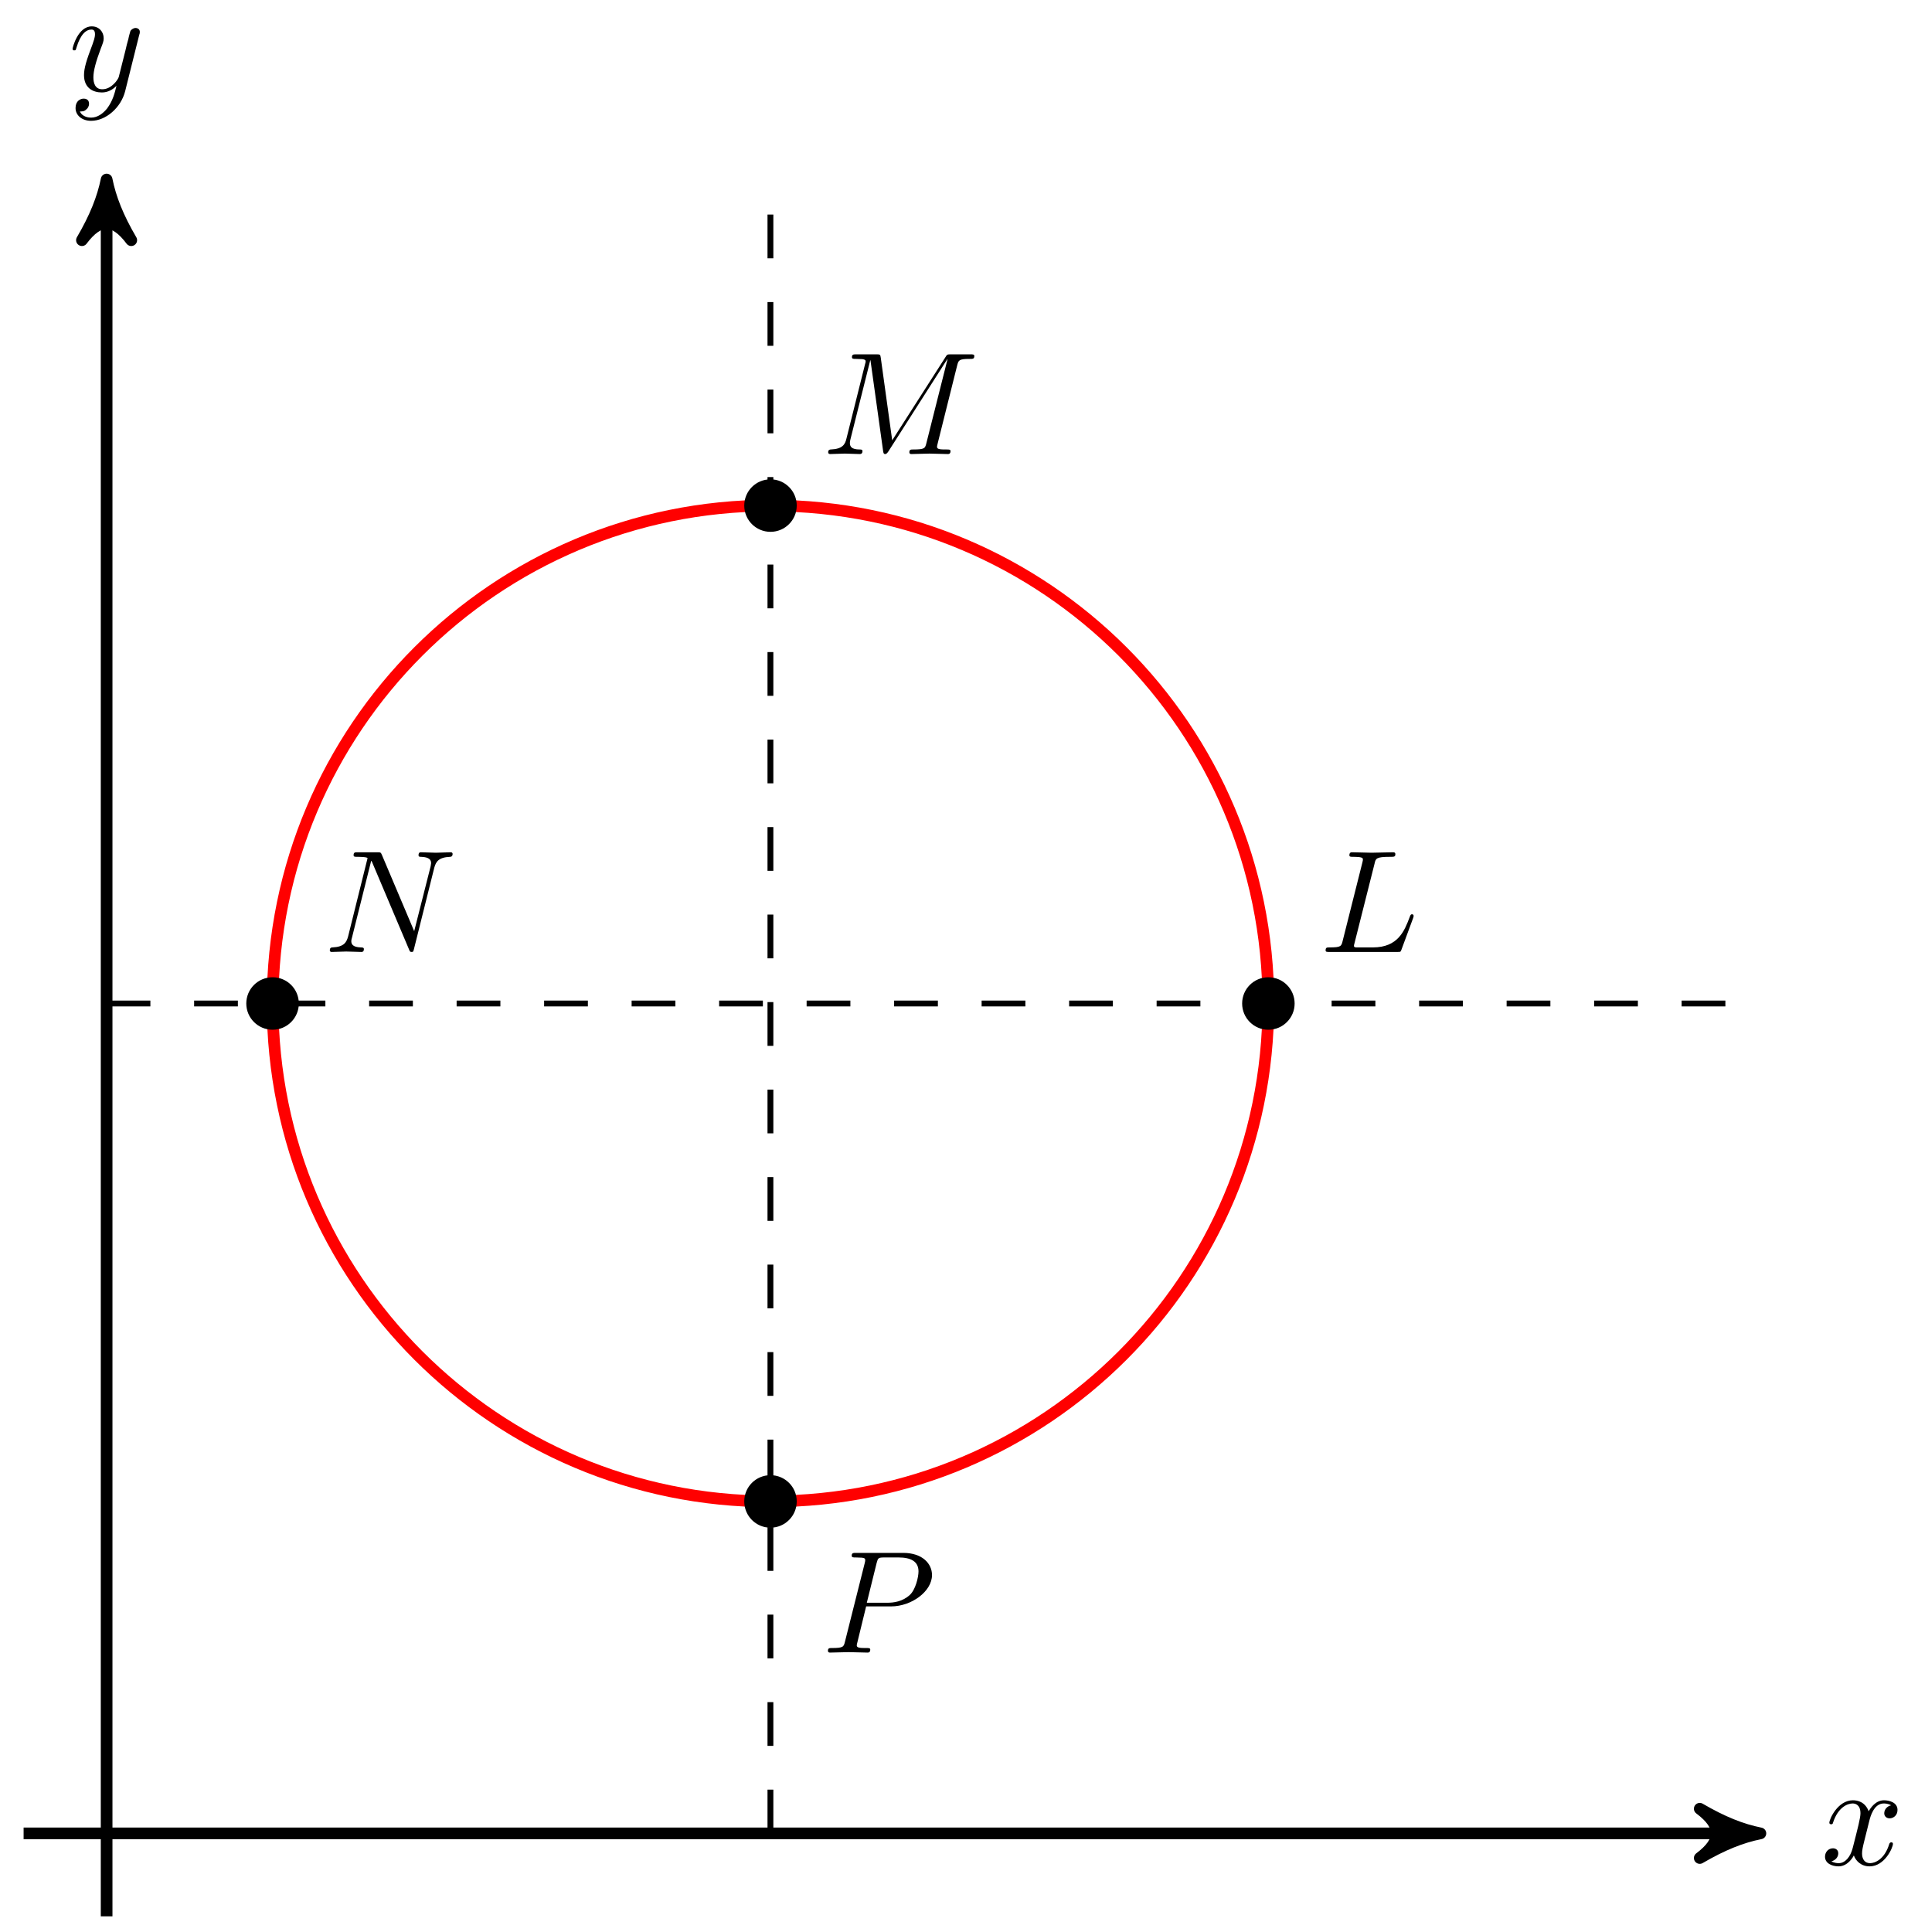
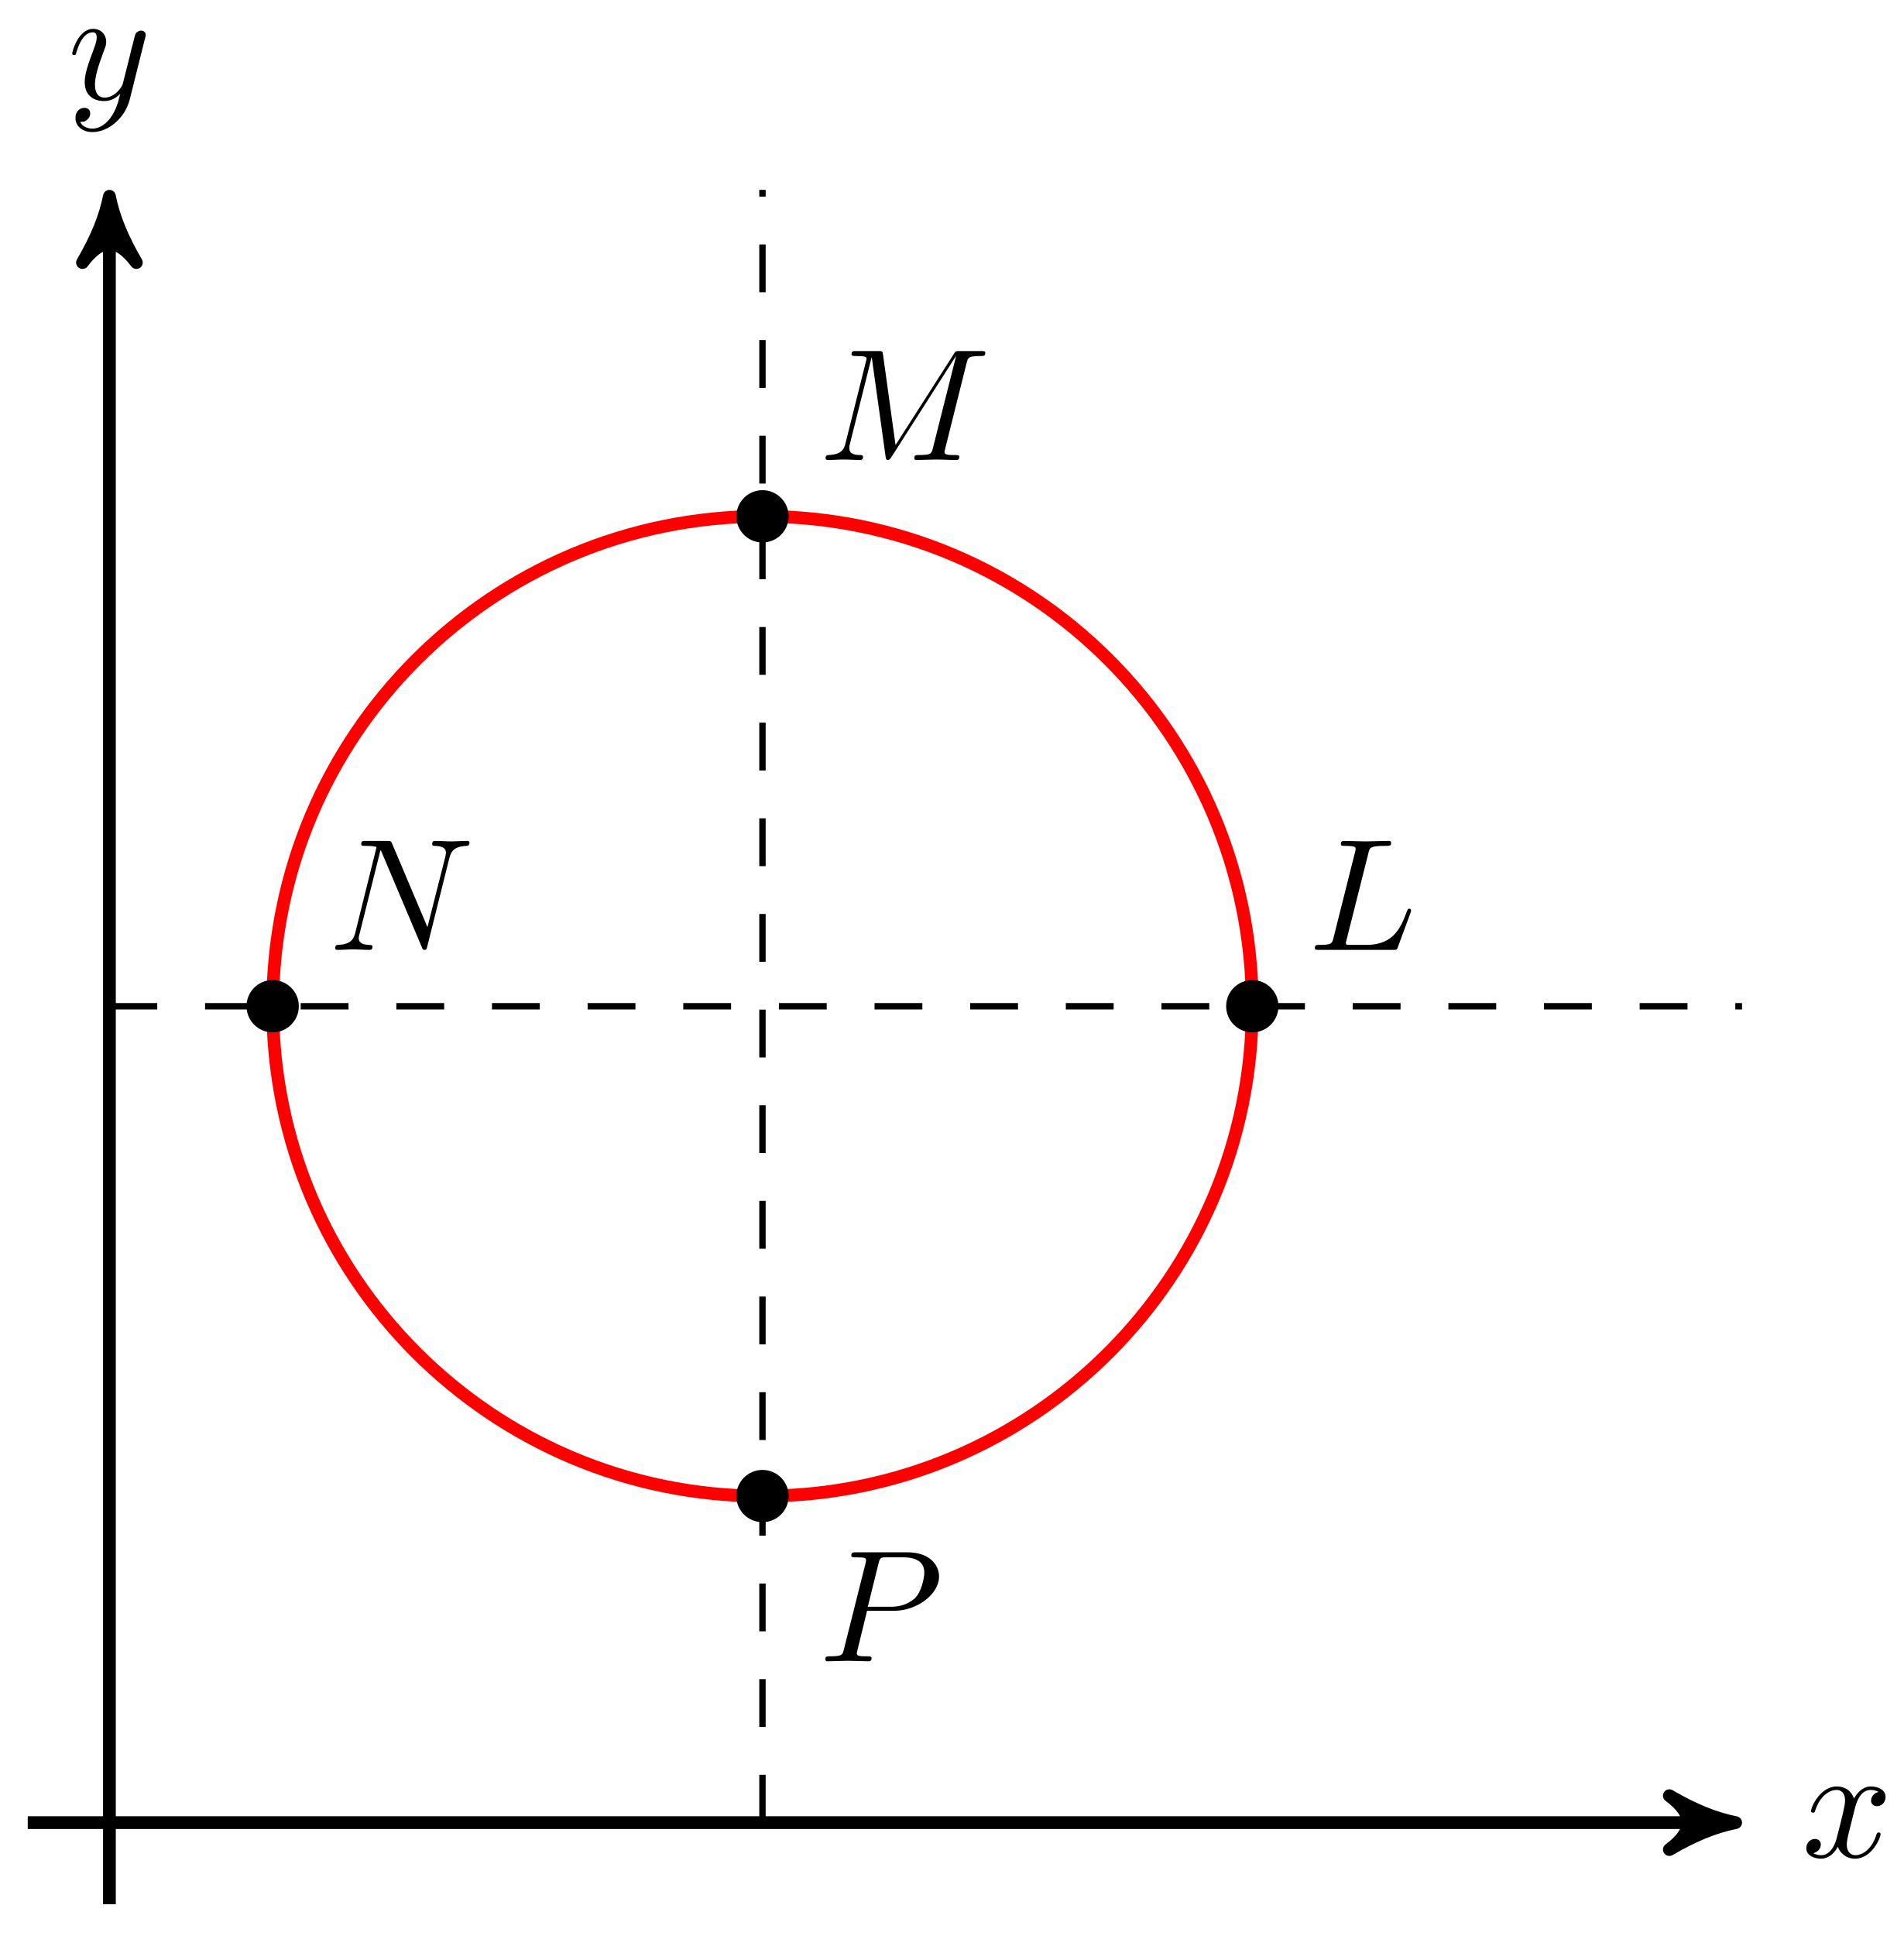
- <svg xmlns="http://www.w3.org/2000/svg" xmlns:xlink="http://www.w3.org/1999/xlink" width="131pt" height="132pt" viewBox="0 0 131 132" version="1.1">
+ <svg xmlns="http://www.w3.org/2000/svg" xmlns:xlink="http://www.w3.org/1999/xlink" width="119pt" height="121pt" viewBox="0 0 119 121" version="1.1">
  <defs>
    <g>
      <symbol overflow="visible" id="glyph0-0">
        <path style="stroke:none;" d="" />
      </symbol>
      <symbol overflow="visible" id="glyph0-1">
        <path style="stroke:none;" d="M 3.328 -3.016 C 3.391 -3.266 3.625 -4.188 4.312 -4.188 C 4.359 -4.188 4.609 -4.188 4.812 -4.062 C 4.531 -4 4.344 -3.766 4.344 -3.516 C 4.344 -3.359 4.453 -3.172 4.719 -3.172 C 4.938 -3.172 5.25 -3.344 5.25 -3.75 C 5.25 -4.266 4.672 -4.406 4.328 -4.406 C 3.75 -4.406 3.406 -3.875 3.281 -3.656 C 3.031 -4.312 2.5 -4.406 2.203 -4.406 C 1.172 -4.406 0.594 -3.125 0.594 -2.875 C 0.594 -2.766 0.703 -2.766 0.719 -2.766 C 0.797 -2.766 0.828 -2.797 0.844 -2.875 C 1.188 -3.938 1.844 -4.188 2.188 -4.188 C 2.375 -4.188 2.719 -4.094 2.719 -3.516 C 2.719 -3.203 2.547 -2.547 2.188 -1.141 C 2.031 -0.531 1.672 -0.109 1.234 -0.109 C 1.172 -0.109 0.953 -0.109 0.734 -0.234 C 0.984 -0.297 1.203 -0.5 1.203 -0.781 C 1.203 -1.047 0.984 -1.125 0.844 -1.125 C 0.531 -1.125 0.297 -0.875 0.297 -0.547 C 0.297 -0.094 0.781 0.109 1.219 0.109 C 1.891 0.109 2.25 -0.594 2.266 -0.641 C 2.391 -0.281 2.75 0.109 3.344 0.109 C 4.375 0.109 4.938 -1.172 4.938 -1.422 C 4.938 -1.531 4.859 -1.531 4.828 -1.531 C 4.734 -1.531 4.719 -1.484 4.688 -1.422 C 4.359 -0.344 3.688 -0.109 3.375 -0.109 C 2.984 -0.109 2.828 -0.422 2.828 -0.766 C 2.828 -0.984 2.875 -1.203 2.984 -1.641 Z M 3.328 -3.016 " />
      </symbol>
      <symbol overflow="visible" id="glyph0-2">
        <path style="stroke:none;" d="M 4.844 -3.797 C 4.891 -3.938 4.891 -3.953 4.891 -4.031 C 4.891 -4.203 4.75 -4.297 4.594 -4.297 C 4.5 -4.297 4.344 -4.234 4.25 -4.094 C 4.234 -4.031 4.141 -3.734 4.109 -3.547 C 4.031 -3.297 3.969 -3.016 3.906 -2.75 L 3.453 -0.953 C 3.422 -0.812 2.984 -0.109 2.328 -0.109 C 1.828 -0.109 1.719 -0.547 1.719 -0.922 C 1.719 -1.375 1.891 -2 2.219 -2.875 C 2.375 -3.281 2.422 -3.391 2.422 -3.594 C 2.422 -4.031 2.109 -4.406 1.609 -4.406 C 0.656 -4.406 0.297 -2.953 0.297 -2.875 C 0.297 -2.766 0.391 -2.766 0.406 -2.766 C 0.516 -2.766 0.516 -2.797 0.562 -2.953 C 0.844 -3.891 1.234 -4.188 1.578 -4.188 C 1.656 -4.188 1.828 -4.188 1.828 -3.875 C 1.828 -3.625 1.719 -3.359 1.656 -3.172 C 1.25 -2.109 1.078 -1.547 1.078 -1.078 C 1.078 -0.188 1.703 0.109 2.297 0.109 C 2.688 0.109 3.016 -0.062 3.297 -0.344 C 3.172 0.172 3.047 0.672 2.656 1.203 C 2.391 1.531 2.016 1.828 1.562 1.828 C 1.422 1.828 0.969 1.797 0.797 1.406 C 0.953 1.406 1.094 1.406 1.219 1.281 C 1.328 1.203 1.422 1.062 1.422 0.875 C 1.422 0.562 1.156 0.531 1.062 0.531 C 0.828 0.531 0.5 0.688 0.5 1.172 C 0.5 1.672 0.938 2.047 1.562 2.047 C 2.578 2.047 3.609 1.141 3.891 0.016 Z M 4.844 -3.797 " />
      </symbol>
      <symbol overflow="visible" id="glyph0-3">
        <path style="stroke:none;" d="M 3.734 -6.031 C 3.812 -6.391 3.844 -6.5 4.781 -6.5 C 5.078 -6.5 5.156 -6.5 5.156 -6.688 C 5.156 -6.812 5.047 -6.812 5 -6.812 C 4.672 -6.812 3.859 -6.781 3.531 -6.781 C 3.234 -6.781 2.5 -6.812 2.203 -6.812 C 2.141 -6.812 2.016 -6.812 2.016 -6.609 C 2.016 -6.5 2.109 -6.5 2.297 -6.5 C 2.312 -6.5 2.5 -6.5 2.672 -6.484 C 2.844 -6.453 2.938 -6.453 2.938 -6.312 C 2.938 -6.281 2.938 -6.25 2.906 -6.125 L 1.562 -0.781 C 1.469 -0.391 1.453 -0.312 0.656 -0.312 C 0.484 -0.312 0.391 -0.312 0.391 -0.109 C 0.391 0 0.484 0 0.656 0 L 5.281 0 C 5.516 0 5.516 0 5.578 -0.172 L 6.375 -2.328 C 6.406 -2.438 6.406 -2.453 6.406 -2.469 C 6.406 -2.5 6.375 -2.578 6.297 -2.578 C 6.203 -2.578 6.188 -2.516 6.125 -2.359 C 5.781 -1.453 5.344 -0.312 3.625 -0.312 L 2.688 -0.312 C 2.547 -0.312 2.516 -0.312 2.469 -0.312 C 2.359 -0.328 2.328 -0.344 2.328 -0.422 C 2.328 -0.453 2.328 -0.469 2.375 -0.641 Z M 3.734 -6.031 " />
      </symbol>
      <symbol overflow="visible" id="glyph0-4">
        <path style="stroke:none;" d="M 9.234 -6.047 C 9.328 -6.406 9.344 -6.5 10.094 -6.5 C 10.312 -6.5 10.406 -6.5 10.406 -6.703 C 10.406 -6.812 10.312 -6.812 10.141 -6.812 L 8.828 -6.812 C 8.562 -6.812 8.547 -6.812 8.438 -6.625 L 4.797 -0.938 L 4.016 -6.578 C 3.984 -6.812 3.969 -6.812 3.703 -6.812 L 2.344 -6.812 C 2.156 -6.812 2.047 -6.812 2.047 -6.625 C 2.047 -6.5 2.141 -6.5 2.328 -6.5 C 2.469 -6.5 2.641 -6.484 2.766 -6.484 C 2.922 -6.453 2.984 -6.438 2.984 -6.312 C 2.984 -6.281 2.969 -6.25 2.938 -6.125 L 1.672 -1.062 C 1.578 -0.656 1.406 -0.344 0.594 -0.312 C 0.547 -0.312 0.422 -0.297 0.422 -0.125 C 0.422 -0.031 0.484 0 0.562 0 C 0.875 0 1.219 -0.031 1.562 -0.031 C 1.891 -0.031 2.25 0 2.578 0 C 2.625 0 2.766 0 2.766 -0.203 C 2.766 -0.312 2.656 -0.312 2.578 -0.312 C 2.016 -0.312 1.906 -0.516 1.906 -0.75 C 1.906 -0.812 1.906 -0.875 1.938 -0.984 L 3.297 -6.406 L 3.312 -6.406 L 4.172 -0.234 C 4.188 -0.109 4.203 0 4.312 0 C 4.422 0 4.484 -0.109 4.531 -0.172 L 8.562 -6.484 L 8.578 -6.484 L 7.141 -0.781 C 7.047 -0.391 7.031 -0.312 6.234 -0.312 C 6.078 -0.312 5.969 -0.312 5.969 -0.125 C 5.969 0 6.078 0 6.109 0 C 6.391 0 7.062 -0.031 7.344 -0.031 C 7.75 -0.031 8.188 0 8.594 0 C 8.656 0 8.781 0 8.781 -0.203 C 8.781 -0.312 8.688 -0.312 8.5 -0.312 C 8.141 -0.312 7.859 -0.312 7.859 -0.484 C 7.859 -0.531 7.859 -0.547 7.906 -0.734 Z M 9.234 -6.047 " />
      </symbol>
      <symbol overflow="visible" id="glyph0-5">
        <path style="stroke:none;" d="M 7.531 -5.766 C 7.641 -6.156 7.812 -6.469 8.609 -6.5 C 8.656 -6.5 8.781 -6.516 8.781 -6.703 C 8.781 -6.703 8.781 -6.812 8.656 -6.812 C 8.328 -6.812 7.969 -6.781 7.641 -6.781 C 7.312 -6.781 6.953 -6.812 6.625 -6.812 C 6.562 -6.812 6.453 -6.812 6.453 -6.609 C 6.453 -6.5 6.547 -6.5 6.625 -6.5 C 7.203 -6.484 7.312 -6.281 7.312 -6.062 C 7.312 -6.031 7.281 -5.875 7.281 -5.859 L 6.156 -1.422 L 3.953 -6.625 C 3.875 -6.797 3.875 -6.812 3.641 -6.812 L 2.297 -6.812 C 2.109 -6.812 2.016 -6.812 2.016 -6.609 C 2.016 -6.5 2.109 -6.5 2.297 -6.5 C 2.344 -6.5 2.969 -6.5 2.969 -6.406 L 1.641 -1.062 C 1.531 -0.656 1.359 -0.344 0.562 -0.312 C 0.5 -0.312 0.391 -0.297 0.391 -0.109 C 0.391 -0.047 0.438 0 0.516 0 C 0.844 0 1.188 -0.031 1.516 -0.031 C 1.859 -0.031 2.219 0 2.547 0 C 2.594 0 2.719 0 2.719 -0.203 C 2.719 -0.297 2.625 -0.312 2.516 -0.312 C 1.938 -0.328 1.859 -0.547 1.859 -0.75 C 1.859 -0.812 1.875 -0.875 1.906 -0.984 L 3.219 -6.234 C 3.266 -6.188 3.266 -6.156 3.312 -6.062 L 5.797 -0.188 C 5.859 -0.016 5.891 0 5.984 0 C 6.094 0 6.094 -0.031 6.141 -0.203 Z M 7.531 -5.766 " />
      </symbol>
      <symbol overflow="visible" id="glyph0-6">
        <path style="stroke:none;" d="M 3.016 -3.156 L 4.719 -3.156 C 6.125 -3.156 7.516 -4.188 7.516 -5.297 C 7.516 -6.078 6.859 -6.812 5.547 -6.812 L 2.328 -6.812 C 2.141 -6.812 2.031 -6.812 2.031 -6.625 C 2.031 -6.5 2.109 -6.5 2.312 -6.5 C 2.438 -6.5 2.625 -6.484 2.734 -6.484 C 2.906 -6.453 2.953 -6.438 2.953 -6.312 C 2.953 -6.281 2.953 -6.25 2.922 -6.125 L 1.578 -0.781 C 1.484 -0.391 1.469 -0.312 0.672 -0.312 C 0.516 -0.312 0.406 -0.312 0.406 -0.125 C 0.406 0 0.516 0 0.547 0 C 0.828 0 1.531 -0.031 1.812 -0.031 C 2.031 -0.031 2.25 -0.016 2.453 -0.016 C 2.672 -0.016 2.891 0 3.094 0 C 3.172 0 3.297 0 3.297 -0.203 C 3.297 -0.312 3.203 -0.312 3.016 -0.312 C 2.656 -0.312 2.375 -0.312 2.375 -0.484 C 2.375 -0.547 2.391 -0.594 2.406 -0.656 Z M 3.734 -6.125 C 3.828 -6.469 3.844 -6.5 4.281 -6.5 L 5.234 -6.5 C 6.062 -6.5 6.594 -6.234 6.594 -5.547 C 6.594 -5.156 6.391 -4.297 6 -3.938 C 5.5 -3.484 4.906 -3.406 4.469 -3.406 L 3.062 -3.406 Z M 3.734 -6.125 " />
      </symbol>
    </g>
  </defs>
  <g id="surface1">
-     <path style="fill:none;stroke-width:0.797;stroke-linecap:butt;stroke-linejoin:miter;stroke:rgb(100%,0%,0%);stroke-opacity:1;stroke-miterlimit:10;" d="M 79.37 56.694 C 79.37 75.481 64.141 90.71 45.357 90.71 C 26.57 90.71 11.341 75.481 11.341 56.694 C 11.341 37.906 26.57 22.681 45.357 22.681 C 64.141 22.681 79.37 37.906 79.37 56.694 Z M 79.37 56.694 " transform="matrix(1.00009,0,0,-1.00009,7.283305,125.2611)" />
-     <path style="fill:none;stroke-width:0.399;stroke-linecap:butt;stroke-linejoin:miter;stroke:rgb(0%,0%,0%);stroke-opacity:1;stroke-dasharray:2.989,2.989;stroke-miterlimit:10;" d="M 0.002 56.694 L 113.386 56.694 " transform="matrix(1.00009,0,0,-1.00009,7.283305,125.2611)" />
-     <path style="fill:none;stroke-width:0.399;stroke-linecap:butt;stroke-linejoin:miter;stroke:rgb(0%,0%,0%);stroke-opacity:1;stroke-dasharray:2.989,2.989;stroke-miterlimit:10;" d="M 45.353 -0.001 L 45.353 113.384 " transform="matrix(1.00009,0,0,-1.00009,7.283305,125.2611)" />
-     <path style="fill:none;stroke-width:0.797;stroke-linecap:butt;stroke-linejoin:miter;stroke:rgb(0%,0%,0%);stroke-opacity:1;stroke-miterlimit:10;" d="M -5.67 -0.001 L 111.953 -0.001 " transform="matrix(1.00009,0,0,-1.00009,7.283305,125.2611)" />
-     <path style="fill-rule:nonzero;fill:rgb(0%,0%,0%);fill-opacity:1;stroke-width:0.797;stroke-linecap:butt;stroke-linejoin:round;stroke:rgb(0%,0%,0%);stroke-opacity:1;stroke-miterlimit:10;" d="M 1.037 -0.001 C -0.26 0.257 -1.553 0.777 -3.107 1.683 C -1.553 0.519 -1.553 -0.516 -3.107 -1.684 C -1.553 -0.778 -0.26 -0.258 1.037 -0.001 Z M 1.037 -0.001 " transform="matrix(1.00009,0,0,-1.00009,119.2443,125.2611)" />
+     <path style="fill:none;stroke-width:0.797;stroke-linecap:butt;stroke-linejoin:miter;stroke:rgb(100%,0%,0%);stroke-opacity:1;stroke-miterlimit:10;" d="M 71.435 51.027 C 71.435 67.934 57.729 81.641 40.82 81.641 C 23.914 81.641 10.208 67.934 10.208 51.027 C 10.208 34.117 23.914 20.41 40.82 20.41 C 57.729 20.41 71.435 34.117 71.435 51.027 Z M 71.435 51.027 " transform="matrix(1.00005,0,0,-1,6.838442,113.914)" />
+     <path style="fill:none;stroke-width:0.399;stroke-linecap:butt;stroke-linejoin:miter;stroke:rgb(0%,0%,0%);stroke-opacity:1;stroke-dasharray:2.989,2.989;stroke-miterlimit:10;" d="M 0.001 51.023 L 102.047 51.023 " transform="matrix(1.00005,0,0,-1,6.838442,113.914)" />
+     <path style="fill:none;stroke-width:0.399;stroke-linecap:butt;stroke-linejoin:miter;stroke:rgb(0%,0%,0%);stroke-opacity:1;stroke-dasharray:2.989,2.989;stroke-miterlimit:10;" d="M 40.82 -0 L 40.82 102.047 " transform="matrix(1.00005,0,0,-1,6.838442,113.914)" />
+     <path style="fill:none;stroke-width:0.797;stroke-linecap:butt;stroke-linejoin:miter;stroke:rgb(0%,0%,0%);stroke-opacity:1;stroke-miterlimit:10;" d="M -5.104 -0 L 100.614 -0 " transform="matrix(1.00005,0,0,-1,6.838442,113.914)" />
+     <path style="fill-rule:nonzero;fill:rgb(0%,0%,0%);fill-opacity:1;stroke-width:0.797;stroke-linecap:butt;stroke-linejoin:round;stroke:rgb(0%,0%,0%);stroke-opacity:1;stroke-miterlimit:10;" d="M 1.035 -0 C -0.258 0.258 -1.555 0.777 -3.11 1.684 C -1.555 0.519 -1.555 -0.52 -3.11 -1.684 C -1.555 -0.777 -0.258 -0.258 1.035 -0 Z M 1.035 -0 " transform="matrix(1.00005,0,0,-1,107.4575,113.914)" />
    <g style="fill:rgb(0%,0%,0%);fill-opacity:1;">
-       <use xlink:href="#glyph0-1" x="124.399" y="127.406" />
+       <use xlink:href="#glyph0-1" x="112.612" y="116.059" />
    </g>
-     <path style="fill:none;stroke-width:0.797;stroke-linecap:butt;stroke-linejoin:miter;stroke:rgb(0%,0%,0%);stroke-opacity:1;stroke-miterlimit:10;" d="M 0.002 -5.668 L 0.002 111.95 " transform="matrix(1.00009,0,0,-1.00009,7.283305,125.2611)" />
-     <path style="fill-rule:nonzero;fill:rgb(0%,0%,0%);fill-opacity:1;stroke-width:0.797;stroke-linecap:butt;stroke-linejoin:round;stroke:rgb(0%,0%,0%);stroke-opacity:1;stroke-miterlimit:10;" d="M 1.034 -0.002 C -0.258 0.26 -1.555 0.775 -3.11 1.685 C -1.555 0.518 -1.555 -0.517 -3.11 -1.685 C -1.555 -0.775 -0.258 -0.26 1.034 -0.002 Z M 1.034 -0.002 " transform="matrix(0,-1.00009,-1.00009,0,7.283305,13.30015)" />
+     <path style="fill:none;stroke-width:0.797;stroke-linecap:butt;stroke-linejoin:miter;stroke:rgb(0%,0%,0%);stroke-opacity:1;stroke-miterlimit:10;" d="M 0.001 -5.102 L 0.001 100.613 " transform="matrix(1.00005,0,0,-1,6.838442,113.914)" />
+     <path style="fill-rule:nonzero;fill:rgb(0%,0%,0%);fill-opacity:1;stroke-width:0.797;stroke-linecap:butt;stroke-linejoin:round;stroke:rgb(0%,0%,0%);stroke-opacity:1;stroke-miterlimit:10;" d="M 1.034 -0.001 C -0.259 0.26 -1.556 0.776 -3.11 1.682 C -1.556 0.518 -1.556 -0.517 -3.11 -1.685 C -1.556 -0.779 -0.259 -0.259 1.034 -0.001 Z M 1.034 -0.001 " transform="matrix(0,-1,-1.00005,0,6.838442,13.29994)" />
    <g style="fill:rgb(0%,0%,0%);fill-opacity:1;">
-       <use xlink:href="#glyph0-2" x="4.662" y="6.208" />
+       <use xlink:href="#glyph0-2" x="4.217" y="6.209" />
    </g>
-     <path style="fill-rule:nonzero;fill:rgb(0%,0%,0%);fill-opacity:1;stroke-width:0.399;stroke-linecap:butt;stroke-linejoin:miter;stroke:rgb(0%,0%,0%);stroke-opacity:1;stroke-miterlimit:10;" d="M 80.967 56.694 C 80.967 57.576 80.252 58.287 79.374 58.287 C 78.491 58.287 77.78 57.576 77.78 56.694 C 77.78 55.815 78.491 55.1 79.374 55.1 C 80.252 55.1 80.967 55.815 80.967 56.694 Z M 80.967 56.694 " transform="matrix(1.00009,0,0,-1.00009,7.283305,125.2611)" />
+     <path style="fill-rule:nonzero;fill:rgb(0%,0%,0%);fill-opacity:1;stroke-width:0.399;stroke-linecap:butt;stroke-linejoin:miter;stroke:rgb(0%,0%,0%);stroke-opacity:1;stroke-miterlimit:10;" d="M 72.873 51.027 C 72.873 51.82 72.228 52.461 71.435 52.461 C 70.646 52.461 70.002 51.82 70.002 51.027 C 70.002 50.234 70.646 49.59 71.435 49.59 C 72.228 49.59 72.873 50.234 72.873 51.027 Z M 72.873 51.027 " transform="matrix(1.00005,0,0,-1,6.838442,113.914)" />
    <g style="fill:rgb(0%,0%,0%);fill-opacity:1;">
-       <use xlink:href="#glyph0-3" x="90.183" y="65.042" />
+       <use xlink:href="#glyph0-3" x="81.799" y="59.368" />
    </g>
-     <path style="fill-rule:nonzero;fill:rgb(0%,0%,0%);fill-opacity:1;stroke-width:0.399;stroke-linecap:butt;stroke-linejoin:miter;stroke:rgb(0%,0%,0%);stroke-opacity:1;stroke-miterlimit:10;" d="M 46.951 90.71 C 46.951 91.593 46.236 92.304 45.357 92.304 C 44.474 92.304 43.764 91.593 43.764 90.71 C 43.764 89.831 44.474 89.116 45.357 89.116 C 46.236 89.116 46.951 89.831 46.951 90.71 Z M 46.951 90.71 " transform="matrix(1.00009,0,0,-1.00009,7.283305,125.2611)" />
+     <path style="fill-rule:nonzero;fill:rgb(0%,0%,0%);fill-opacity:1;stroke-width:0.399;stroke-linecap:butt;stroke-linejoin:miter;stroke:rgb(0%,0%,0%);stroke-opacity:1;stroke-miterlimit:10;" d="M 42.257 81.641 C 42.257 82.434 41.613 83.078 40.82 83.078 C 40.027 83.078 39.386 82.434 39.386 81.641 C 39.386 80.852 40.027 80.207 40.82 80.207 C 41.613 80.207 42.257 80.852 42.257 81.641 Z M 42.257 81.641 " transform="matrix(1.00005,0,0,-1,6.838442,113.914)" />
    <g style="fill:rgb(0%,0%,0%);fill-opacity:1;">
-       <use xlink:href="#glyph0-4" x="56.164" y="31.022" />
+       <use xlink:href="#glyph0-4" x="51.182" y="28.752" />
    </g>
-     <path style="fill-rule:nonzero;fill:rgb(0%,0%,0%);fill-opacity:1;stroke-width:0.399;stroke-linecap:butt;stroke-linejoin:miter;stroke:rgb(0%,0%,0%);stroke-opacity:1;stroke-miterlimit:10;" d="M 12.934 56.694 C 12.934 57.576 12.22 58.287 11.341 58.287 C 10.458 58.287 9.743 57.576 9.743 56.694 C 9.743 55.815 10.458 55.1 11.341 55.1 C 12.22 55.1 12.934 55.815 12.934 56.694 Z M 12.934 56.694 " transform="matrix(1.00009,0,0,-1.00009,7.283305,125.2611)" />
+     <path style="fill-rule:nonzero;fill:rgb(0%,0%,0%);fill-opacity:1;stroke-width:0.399;stroke-linecap:butt;stroke-linejoin:miter;stroke:rgb(0%,0%,0%);stroke-opacity:1;stroke-miterlimit:10;" d="M 11.641 51.027 C 11.641 51.82 10.997 52.461 10.204 52.461 C 9.411 52.461 8.77 51.82 8.77 51.027 C 8.77 50.234 9.411 49.59 10.204 49.59 C 10.997 49.59 11.641 50.234 11.641 51.027 Z M 11.641 51.027 " transform="matrix(1.00005,0,0,-1,6.838442,113.914)" />
    <g style="fill:rgb(0%,0%,0%);fill-opacity:1;">
-       <use xlink:href="#glyph0-5" x="22.144" y="65.042" />
+       <use xlink:href="#glyph0-5" x="20.564" y="59.368" />
    </g>
-     <path style="fill-rule:nonzero;fill:rgb(0%,0%,0%);fill-opacity:1;stroke-width:0.399;stroke-linecap:butt;stroke-linejoin:miter;stroke:rgb(0%,0%,0%);stroke-opacity:1;stroke-miterlimit:10;" d="M 46.951 22.677 C 46.951 23.56 46.236 24.271 45.357 24.271 C 44.474 24.271 43.764 23.56 43.764 22.677 C 43.764 21.798 44.474 21.083 45.357 21.083 C 46.236 21.083 46.951 21.798 46.951 22.677 Z M 46.951 22.677 " transform="matrix(1.00009,0,0,-1.00009,7.283305,125.2611)" />
+     <path style="fill-rule:nonzero;fill:rgb(0%,0%,0%);fill-opacity:1;stroke-width:0.399;stroke-linecap:butt;stroke-linejoin:miter;stroke:rgb(0%,0%,0%);stroke-opacity:1;stroke-miterlimit:10;" d="M 42.257 20.41 C 42.257 21.203 41.613 21.844 40.82 21.844 C 40.027 21.844 39.386 21.203 39.386 20.41 C 39.386 19.617 40.027 18.977 40.82 18.977 C 41.613 18.977 42.257 19.617 42.257 20.41 Z M 42.257 20.41 " transform="matrix(1.00005,0,0,-1,6.838442,113.914)" />
    <g style="fill:rgb(0%,0%,0%);fill-opacity:1;">
-       <use xlink:href="#glyph0-6" x="56.164" y="112.91" />
+       <use xlink:href="#glyph0-6" x="51.182" y="103.831" />
    </g>
  </g>
</svg>
